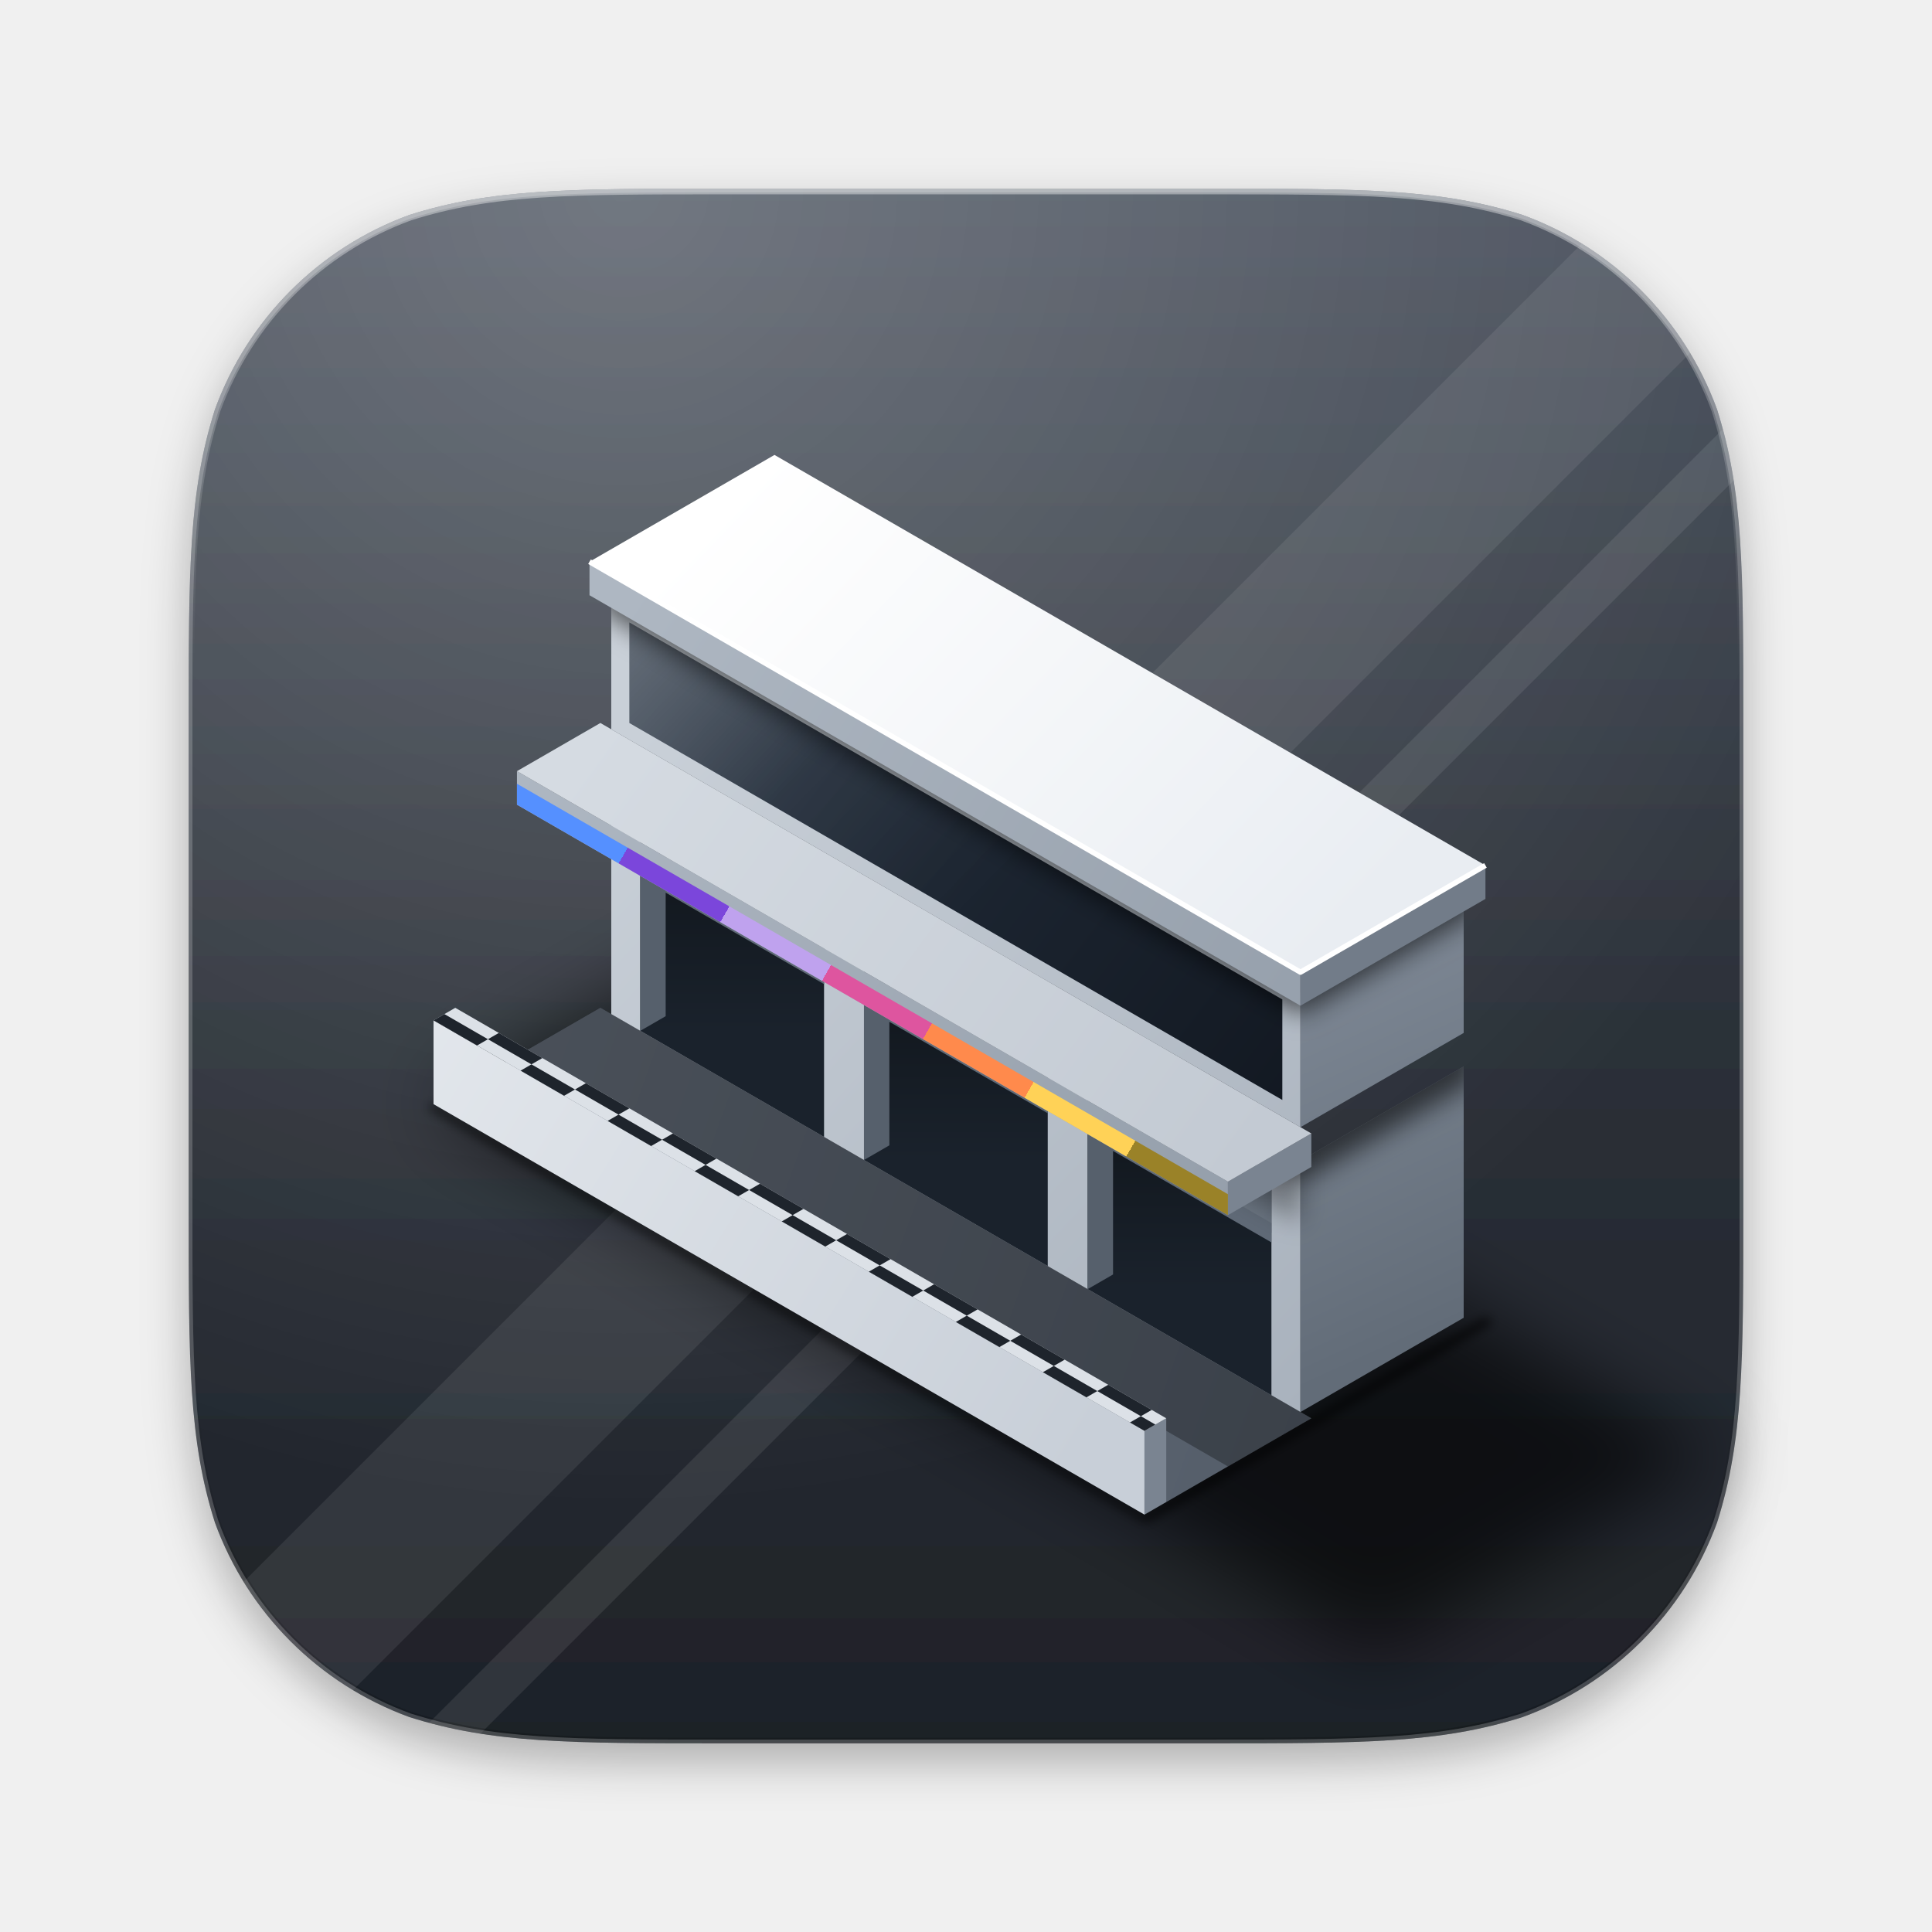
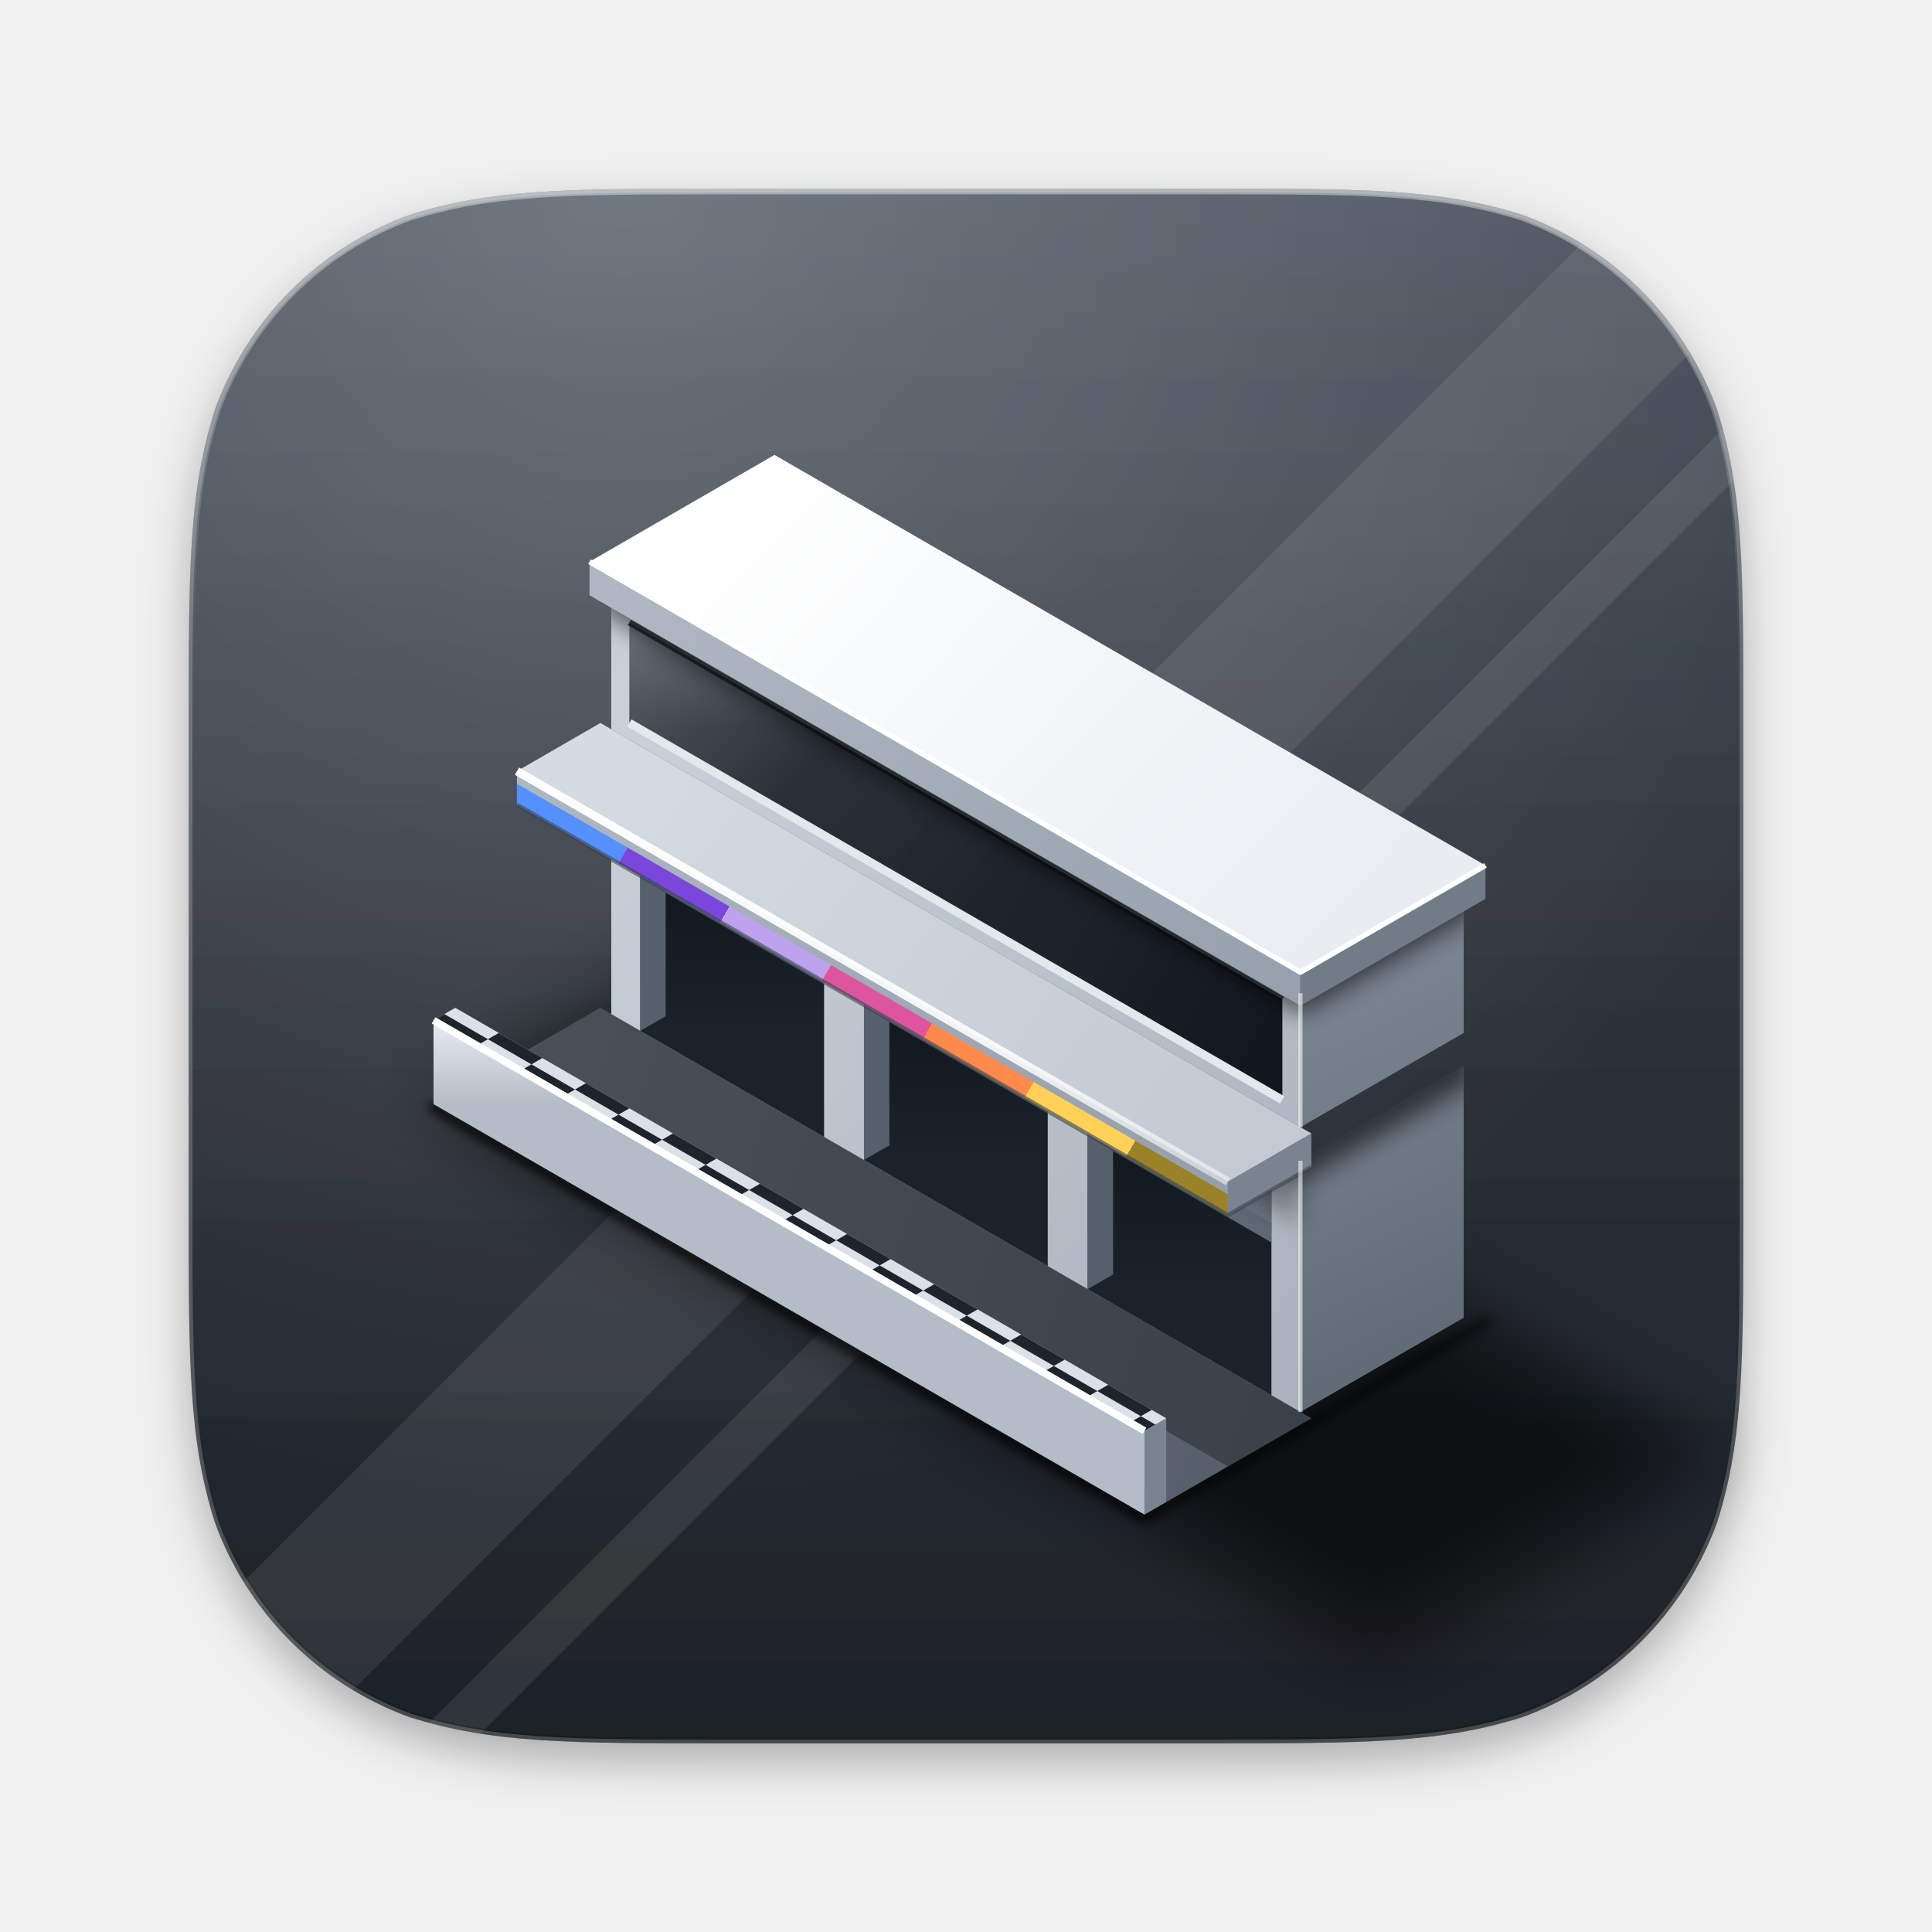
<svg xmlns="http://www.w3.org/2000/svg" width="1024" height="1024" viewBox="0 0 1024 1024">
  <defs>
    <linearGradient id="k2bg" x1="0" y1="100" x2="0" y2="924" gradientUnits="userSpaceOnUse">
      <stop offset="0" stop-color="#4A525E" />
      <stop offset="0.55" stop-color="#2B3038" />
      <stop offset="1" stop-color="#1E2228" />
    </linearGradient>
    <radialGradient id="k2sheen" cx="330.72" cy="100" r="700.4" gradientUnits="userSpaceOnUse">
      <stop offset="0" stop-color="#FFFFFF" stop-opacity="0.22" />
      <stop offset="1" stop-color="#FFFFFF" stop-opacity="0" />
    </radialGradient>
    <linearGradient id="k2edge" x1="0" y1="100" x2="0" y2="924" gradientUnits="userSpaceOnUse">
      <stop offset="0" stop-color="#FFFFFF" stop-opacity="0.4" />
      <stop offset="0.3" stop-color="#FFFFFF" stop-opacity="0" />
      <stop offset="0.75" stop-color="#000000" stop-opacity="0" />
      <stop offset="1" stop-color="#000000" stop-opacity="0.18" />
    </linearGradient>
    <clipPath id="k2clip">
      <path d="M383.41 100H640.59C722.19 100 763 100 806.92 113.89C854.88 131.34 892.66 169.12 910.11 217.08C924 261 924 301.81 924 383.41V640.59C924 722.19 924 763 910.11 806.92C892.66 854.88 854.88 892.66 806.92 910.11C763 924 722.19 924 640.59 924H383.41C301.81 924 261 924 217.08 910.11C169.12 892.66 131.34 854.88 113.89 806.92C100 763 100 722.19 100 640.59V383.41C100 301.81 100 261 113.89 217.08C131.34 169.12 169.12 131.34 217.08 113.89C261 100 301.81 100 383.41 100Z" />
    </clipPath>
    <filter id="k2gs" x="-20%" y="-20%" width="140%" height="140%">
      <feDropShadow dx="0" dy="10" stdDeviation="12" flood-color="#07080A" flood-opacity="0.32" />
    </filter>
    <filter id="k2ts" color-interpolation-filters="sRGB" x="-10%" y="-10%" width="120%" height="125%">
      <feDropShadow dx="0" dy="10" stdDeviation="12" flood-color="#000" flood-opacity="0.28" />
    </filter>
    <linearGradient id="k2btop" gradientUnits="userSpaceOnUse" x1="72.75" y1="-264" x2="329.09" y2="-20">
      <stop offset="0" stop-color="#FFFFFF" />
      <stop offset="1" stop-color="#E9EDF2" />
    </linearGradient>
    <linearGradient id="k2bfront" gradientUnits="userSpaceOnUse" x1="0" y1="-120" x2="329.09" y2="190">
      <stop offset="0" stop-color="#C9D0D8" />
      <stop offset="1" stop-color="#A9B2BD" />
    </linearGradient>
    <linearGradient id="k2bend" gradientUnits="userSpaceOnUse" x1="329.09" y1="-26" x2="407.03" y2="145">
      <stop offset="0" stop-color="#7E8895" />
      <stop offset="1" stop-color="#626C78" />
    </linearGradient>
    <linearGradient id="k2bcnpTop" gradientUnits="userSpaceOnUse" x1="-5.2" y1="-139" x2="294.45" y2="80">
      <stop offset="0" stop-color="#D5DBE2" />
      <stop offset="1" stop-color="#C3CAD3" />
    </linearGradient>
    <linearGradient id="k2bcnpFront" gradientUnits="userSpaceOnUse" x1="-45.03" y1="-116" x2="294.45" y2="96">
      <stop offset="0" stop-color="#E4E8ED" />
      <stop offset="1" stop-color="#C8CFD8" />
    </linearGradient>
    <linearGradient id="k2bedge" gradientUnits="userSpaceOnUse" x1="-45.03" y1="-116" x2="294.45" y2="96">
      <stop offset="0" stop-color="#AEB7C2" />
      <stop offset="1" stop-color="#959FAB" />
    </linearGradient>
-     <linearGradient id="k2bglass" gradientUnits="userSpaceOnUse" x1="0" y1="-200" x2="329.09" y2="54">
-       <stop offset="0" stop-color="#34404F" />
-       <stop offset="0.5" stop-color="#1C2531" />
+     <linearGradient id="k2bglass" gradientUnits="userSpaceOnUse" x1="0" y1="-200" x2="0" y2="-136">
+       <stop offset="0" stop-color="#4A5B70" />
+       <stop offset="0.45" stop-color="#222D3A" />
      <stop offset="1" stop-color="#121821" />
+     </linearGradient>
+     <linearGradient id="k2bglassL" gradientUnits="userSpaceOnUse" x1="0" y1="-136" x2="329.09" y2="54">
+       <stop offset="0" stop-color="#FFFFFF" stop-opacity="0.06" />
+       <stop offset="1" stop-color="#000000" stop-opacity="0.18" />
+     </linearGradient>
+     <linearGradient id="k2bspec" gradientUnits="userSpaceOnUse" x1="-45.03" y1="-116" x2="294.45" y2="80">
+       <stop offset="0" stop-color="#FFFFFF" />
+       <stop offset="0.7" stop-color="#FFFFFF" stop-opacity="0.85" />
+       <stop offset="1" stop-color="#FFFFFF" stop-opacity="0.5" />
+     </linearGradient>
+     <linearGradient id="k2bpwFront" gradientUnits="userSpaceOnUse" x1="-84.87" y1="3" x2="-84.87" y2="43">
+       <stop offset="0" stop-color="#E8ECF1" />
+       <stop offset="1" stop-color="#B4BCC7" />
    </linearGradient>
    <linearGradient id="k2bsheen" gradientUnits="userSpaceOnUse" x1="0" y1="-200" x2="164.54" y2="-41">
      <stop offset="0" stop-color="#FFFFFF" stop-opacity="0.28" />
      <stop offset="0.55" stop-color="#FFFFFF" stop-opacity="0.04" />
      <stop offset="1" stop-color="#FFFFFF" stop-opacity="0" />
    </linearGradient>
    <linearGradient id="k2bdoor" gradientUnits="userSpaceOnUse" x1="0" y1="-120" x2="329.09" y2="142">
      <stop offset="0" stop-color="#7F8996" />
      <stop offset="1" stop-color="#66707C" />
    </linearGradient>
    <linearGradient id="k2bapron" gradientUnits="userSpaceOnUse" x1="-84.87" y1="43" x2="334.29" y2="193">
      <stop offset="0" stop-color="#6A7380" />
      <stop offset="1" stop-color="#545D69" />
    </linearGradient>
    <linearGradient id="k2bstripe" gradientUnits="userSpaceOnUse" x1="-45.03" y1="-100" x2="294.45" y2="96">
      <stop offset="0" stop-color="#5590FF" />
      <stop offset="0.143" stop-color="#5590FF" />
      <stop offset="0.143" stop-color="#7B46DB" />
      <stop offset="0.286" stop-color="#7B46DB" />
      <stop offset="0.286" stop-color="#BFA2EE" />
      <stop offset="0.429" stop-color="#BFA2EE" />
      <stop offset="0.429" stop-color="#DE559F" />
      <stop offset="0.571" stop-color="#DE559F" />
      <stop offset="0.571" stop-color="#FF8A4C" />
      <stop offset="0.714" stop-color="#FF8A4C" />
      <stop offset="0.714" stop-color="#FFD257" />
      <stop offset="0.857" stop-color="#FFD257" />
      <stop offset="0.857" stop-color="#9A8228" />
      <stop offset="1" stop-color="#9A8228" />
    </linearGradient>
    <linearGradient id="k2blong" gradientUnits="userSpaceOnUse" x1="0" y1="0" x2="160" y2="100">
      <stop offset="0" stop-color="#000000" stop-opacity="0.55" />
      <stop offset="1" stop-color="#000000" stop-opacity="0" />
    </linearGradient>
    <filter id="k2bsoft" x="-40%" y="-40%" width="180%" height="180%" color-interpolation-filters="sRGB">
      <feGaussianBlur stdDeviation="18" />
    </filter>
    <filter id="k2bcrisp" x="-40%" y="-40%" width="180%" height="180%" color-interpolation-filters="sRGB">
      <feGaussianBlur stdDeviation="2.5" />
    </filter>
    <filter id="k2bao" x="-40%" y="-40%" width="180%" height="180%" color-interpolation-filters="sRGB">
      <feGaussianBlur stdDeviation="6" />
    </filter>
    <clipPath id="k2bbay0">
      <path d="M13.86 8L101.61 58.67L101.61 -47.33L13.86 -98Z" />
    </clipPath>
    <linearGradient id="k2bin0" gradientUnits="userSpaceOnUse" x1="13.86" y1="-98" x2="13.86" y2="8">
      <stop offset="0" stop-color="#0E1318" />
      <stop offset="1" stop-color="#1A222C" />
    </linearGradient>
    <clipPath id="k2bbay1">
      <path d="M120.67 69.67L208.42 120.33L208.42 14.33L120.67 -36.33Z" />
    </clipPath>
    <linearGradient id="k2bin1" gradientUnits="userSpaceOnUse" x1="120.67" y1="-36.33" x2="120.67" y2="69.67">
      <stop offset="0" stop-color="#0E1318" />
      <stop offset="1" stop-color="#1A222C" />
    </linearGradient>
    <clipPath id="k2bbay2">
      <path d="M227.48 131.33L315.23 182L315.23 76L227.48 25.33Z" />
    </clipPath>
    <linearGradient id="k2bin2" gradientUnits="userSpaceOnUse" x1="227.48" y1="25.33" x2="227.48" y2="131.33">
      <stop offset="0" stop-color="#0E1318" />
      <stop offset="1" stop-color="#1A222C" />
    </linearGradient>
    <clipPath id="k2bg0">
      <path d="M0 0L329.09 190L329.09 70L0 -120ZM329.09 190L407.03 145L407.03 25L329.09 70Z" />
    </clipPath>
    <clipPath id="k2bup">
      <path d="M0 -136L329.09 54L329.09 -10L0 -200ZM329.09 54L407.03 9L407.03 -55L329.09 -10Z" />
    </clipPath>
  </defs>
  <path d="M383.41 100H640.59C722.19 100 763 100 806.92 113.89C854.88 131.34 892.66 169.12 910.11 217.08C924 261 924 301.81 924 383.41V640.59C924 722.19 924 763 910.11 806.92C892.66 854.88 854.88 892.66 806.92 910.11C763 924 722.19 924 640.59 924H383.41C301.81 924 261 924 217.08 910.11C169.12 892.66 131.34 854.88 113.89 806.92C100 763 100 722.19 100 640.59V383.41C100 301.81 100 261 113.89 217.08C131.34 169.12 169.12 131.34 217.08 113.89C261 100 301.81 100 383.41 100Z" fill="url(#k2bg)" filter="url(#k2ts)" />
  <g clip-path="url(#k2clip)">
    <path d="M60 907.52L907.52 60L1022.88 60L60 1022.88Z" fill="#FFFFFF" opacity="0.08" />
    <path d="M60 1080.56L1080.56 60L1113.52 60L60 1113.52Z" fill="#FFFFFF" opacity="0.088" />
    <rect x="100" y="100" width="824" height="824" fill="url(#k2sheen)" />
    <path d="M383.41 100H640.59C722.19 100 763 100 806.92 113.89C854.88 131.34 892.66 169.12 910.11 217.08C924 261 924 301.81 924 383.41V640.59C924 722.19 924 763 910.11 806.92C892.66 854.88 854.88 892.66 806.92 910.11C763 924 722.19 924 640.59 924H383.41C301.81 924 261 924 217.08 910.11C169.12 892.66 131.34 854.88 113.89 806.92C100 763 100 722.19 100 640.59V383.41C100 301.81 100 261 113.89 217.08C131.34 169.12 169.12 131.34 217.08 113.89C261 100 301.81 100 383.41 100Z" fill="none" stroke="url(#k2edge)" stroke-width="6" />
    <path d="M383.41 100H640.59C722.19 100 763 100 806.92 113.89C854.88 131.34 892.66 169.12 910.11 217.08C924 261 924 301.81 924 383.41V640.59C924 722.19 924 763 910.11 806.92C892.66 854.88 854.88 892.66 806.92 910.11C763 924 722.19 924 640.59 924H383.41C301.81 924 261 924 217.08 910.11C169.12 892.66 131.34 854.88 113.89 806.92C100 763 100 722.19 100 640.59V383.41C100 301.81 100 261 113.89 217.08C131.34 169.12 169.12 131.34 217.08 113.89C261 100 301.81 100 383.41 100Z" fill="none" stroke="#FFFFFF" stroke-opacity="0.2" stroke-width="4" />
  </g>
  <g transform="translate(512 512) scale(1) translate(-512 -512)">
    <g transform="translate(323.98 537.49) scale(1.11)">
      <g filter="url(#k2bsoft)" opacity="0.75">
        <path d="M-84.87 43L254.61 239L364.61 305L527.42 211L187.94 15L77.94 -51Z" fill="#000" opacity="0.8" />
      </g>
      <g filter="url(#k2bcrisp)" opacity="0.8">
        <path d="M-84.87 43L254.61 239L417.42 145L420.89 147L255.48 242.5L-87.47 44.5Z" fill="#000" />
      </g>
      <path d="M-74.48 37L265 233L334.29 193L-5.2 -3Z" fill="url(#k2bapron)" />
      <path d="M-45.03 20L294.45 216L334.29 193L-5.2 -3Z" fill="#000" opacity="0.3" />
      <path d="M0 0L329.09 190L329.09 70L0 -120Z" fill="url(#k2bfront)" />
      <path d="M329.09 190L407.03 145L407.03 25L329.09 70Z" fill="url(#k2bend)" />
      <g clip-path="url(#k2bbay0)">
        <path d="M13.86 8L101.61 58.67L101.61 -47.33L13.86 -98Z" fill="url(#k2bin0)" />
        <path d="M25.98 -62.6L113.74 -11.93L113.74 -54.33L25.98 -105Z" fill="url(#k2bdoor)" />
        <path d="M25.98 -62.6L113.74 -11.93" stroke="#5F6976" stroke-width="8" />
        <path d="M13.86 8L25.98 1L25.98 -105L13.86 -98Z" fill="#56606C" />
        <path d="M13.86 -98L101.61 -47.33L113.74 -54.33L25.98 -105Z" fill="#2B323B" />
      </g>
      <g clip-path="url(#k2bbay1)">
        <path d="M120.67 69.67L208.42 120.33L208.42 14.33L120.67 -36.33Z" fill="url(#k2bin1)" />
        <path d="M132.79 -0.93L220.55 49.73L220.55 7.33L132.79 -43.33Z" fill="url(#k2bdoor)" />
        <path d="M132.79 -0.93L220.55 49.73" stroke="#5F6976" stroke-width="8" />
        <path d="M120.67 69.67L132.79 62.67L132.79 -43.33L120.67 -36.33Z" fill="#56606C" />
        <path d="M120.67 -36.33L208.42 14.33L220.55 7.33L132.79 -43.33Z" fill="#2B323B" />
      </g>
      <g clip-path="url(#k2bbay2)">
        <path d="M227.48 131.33L315.23 182L315.23 76L227.48 25.33Z" fill="url(#k2bin2)" />
        <path d="M239.6 60.73L327.36 111.4L327.36 69L239.6 18.33Z" fill="url(#k2bdoor)" />
        <path d="M239.6 60.73L327.36 111.4" stroke="#5F6976" stroke-width="8" />
        <path d="M227.48 131.33L239.6 124.33L239.6 18.33L227.48 25.33Z" fill="#56606C" />
        <path d="M227.48 25.33L315.23 76L327.36 69L239.6 18.33Z" fill="#2B323B" />
      </g>
      <g clip-path="url(#k2bg0)">
        <g filter="url(#k2bao)" opacity="0.6">
          <path d="M-5.2 -113L329.09 80L412.23 32L412.23 16L-5.2 -129Z" fill="#000" />
        </g>
      </g>
      <g clip-path="url(#k2bg0)">
        <g filter="url(#k2bao)" opacity="0.35">
          <path d="M-5.2 -93L329.09 100L329.09 66L-5.2 -127Z" fill="#000" />
        </g>
      </g>
      <path d="M0 -136L329.09 54L329.09 -10L0 -200Z" fill="url(#k2bfront)" />
      <path d="M329.09 54L407.03 9L407.03 -55L329.09 -10Z" fill="url(#k2bend)" />
      <path d="M8.66 -139L320.43 41L320.43 -7L8.66 -187Z" fill="url(#k2bglass)" />
+       <path d="M8.66 -139L320.43 41L320.43 -7L8.66 -187Z" fill="url(#k2bglassL)" />
      <path d="M8.66 -139L320.43 41L320.43 -7L8.66 -187Z" fill="url(#k2bsheen)" />
+       <path d="M8.66 -139L320.43 41" stroke="#E4E8ED" stroke-width="4" />
+       <path d="M8.66 -187L320.43 -7" stroke="#0B0F14" stroke-width="3" opacity="0.7" />
      <g clip-path="url(#k2bup)">
        <g filter="url(#k2bao)" opacity="0.6">
          <path d="M-5.2 -193L329.09 0L412.23 -48L412.23 -64L-5.2 -209Z" fill="#000" />
        </g>
      </g>
      <path d="M-45.03 -100L294.45 96L294.45 80L-45.03 -116Z" fill="url(#k2bedge)" />
      <path d="M294.45 96L334.29 73L334.29 57L294.45 80Z" fill="#7A8491" />
      <path d="M-45.03 -116L294.45 80L334.29 57L-5.2 -139Z" fill="url(#k2bcnpTop)" />
      <path d="M-45.03 -100L294.45 96L294.45 86L-45.03 -110Z" fill="url(#k2bstripe)" />
+       <path d="M-45.03 -116L294.45 80" stroke="url(#k2bspec)" stroke-width="4" />
+       <path d="M-45.03 -100L294.45 96L334.29 73" stroke="#3A424C" stroke-width="2" fill="none" opacity="0.6" />
      <path d="M-10.39 -200L329.09 -4L329.09 -20L-10.39 -216Z" fill="url(#k2bedge)" />
      <path d="M329.09 -4L417.42 -55L417.42 -71L329.09 -20Z" fill="#727C89" />
      <path d="M-10.39 -216L329.09 -20L417.42 -71L77.94 -267Z" fill="url(#k2btop)" />
      <path d="M-10.39 -216L329.09 -20L417.42 -71" stroke="#FFFFFF" stroke-width="2.5" fill="none" stroke-linejoin="round" />
-       <path d="M-84.87 43L254.61 239L254.61 199L-84.87 3Z" fill="url(#k2bcnpFront)" />
+       <g filter="url(#k2bcrisp)" opacity="0.8">
+         <path d="M-84.87 43L254.61 239L267.6 234.5L254.61 242L-87.47 44.5Z" fill="#000" />
+       </g>
+       <path d="M-84.87 43L254.61 239L254.61 199L-84.87 3Z" fill="url(#k2bpwFront)" />
      <path d="M254.61 239L265 233L265 193L254.61 199Z" fill="#7A8491" />
      <path d="M-84.87 3L254.61 199L265 193L-74.48 -3Z" fill="#DCE1E7" />
      <path d="M-84.87 3L-64.09 15L-58.89 12L-79.67 0ZM-58.89 12L-38.11 24L-32.91 21L-53.69 9ZM-43.3 27L-22.52 39L-17.32 36L-38.11 24ZM-17.32 36L3.46 48L8.66 45L-12.12 33ZM-1.73 51L19.05 63L24.25 60L3.46 48ZM24.25 60L45.03 72L50.23 69L29.44 57ZM39.84 75L60.62 87L65.82 84L45.03 72ZM65.82 84L86.6 96L91.8 93L71.01 81ZM81.41 99L102.19 111L107.39 108L86.6 96ZM107.39 108L128.17 120L133.37 117L112.58 105ZM122.98 123L143.76 135L148.96 132L128.17 120ZM148.96 132L169.74 144L174.94 141L154.15 129ZM164.54 147L185.33 159L190.53 156L169.74 144ZM190.53 156L211.31 168L216.51 165L195.72 153ZM206.11 171L226.9 183L232.09 180L211.31 168ZM232.09 180L252.88 192L258.08 189L237.29 177ZM247.68 195L254.61 199L259.81 196L252.88 192Z" fill="#1E242C" />
+       <path d="M-84.87 3L254.61 199" stroke="#FFFFFF" stroke-width="3.5" />
+       <path d="M329.09 190L329.09 70M329.09 54L329.09 -10" stroke="#FFFFFF" stroke-width="2" opacity="0.55" />
    </g>
  </g>
</svg>
